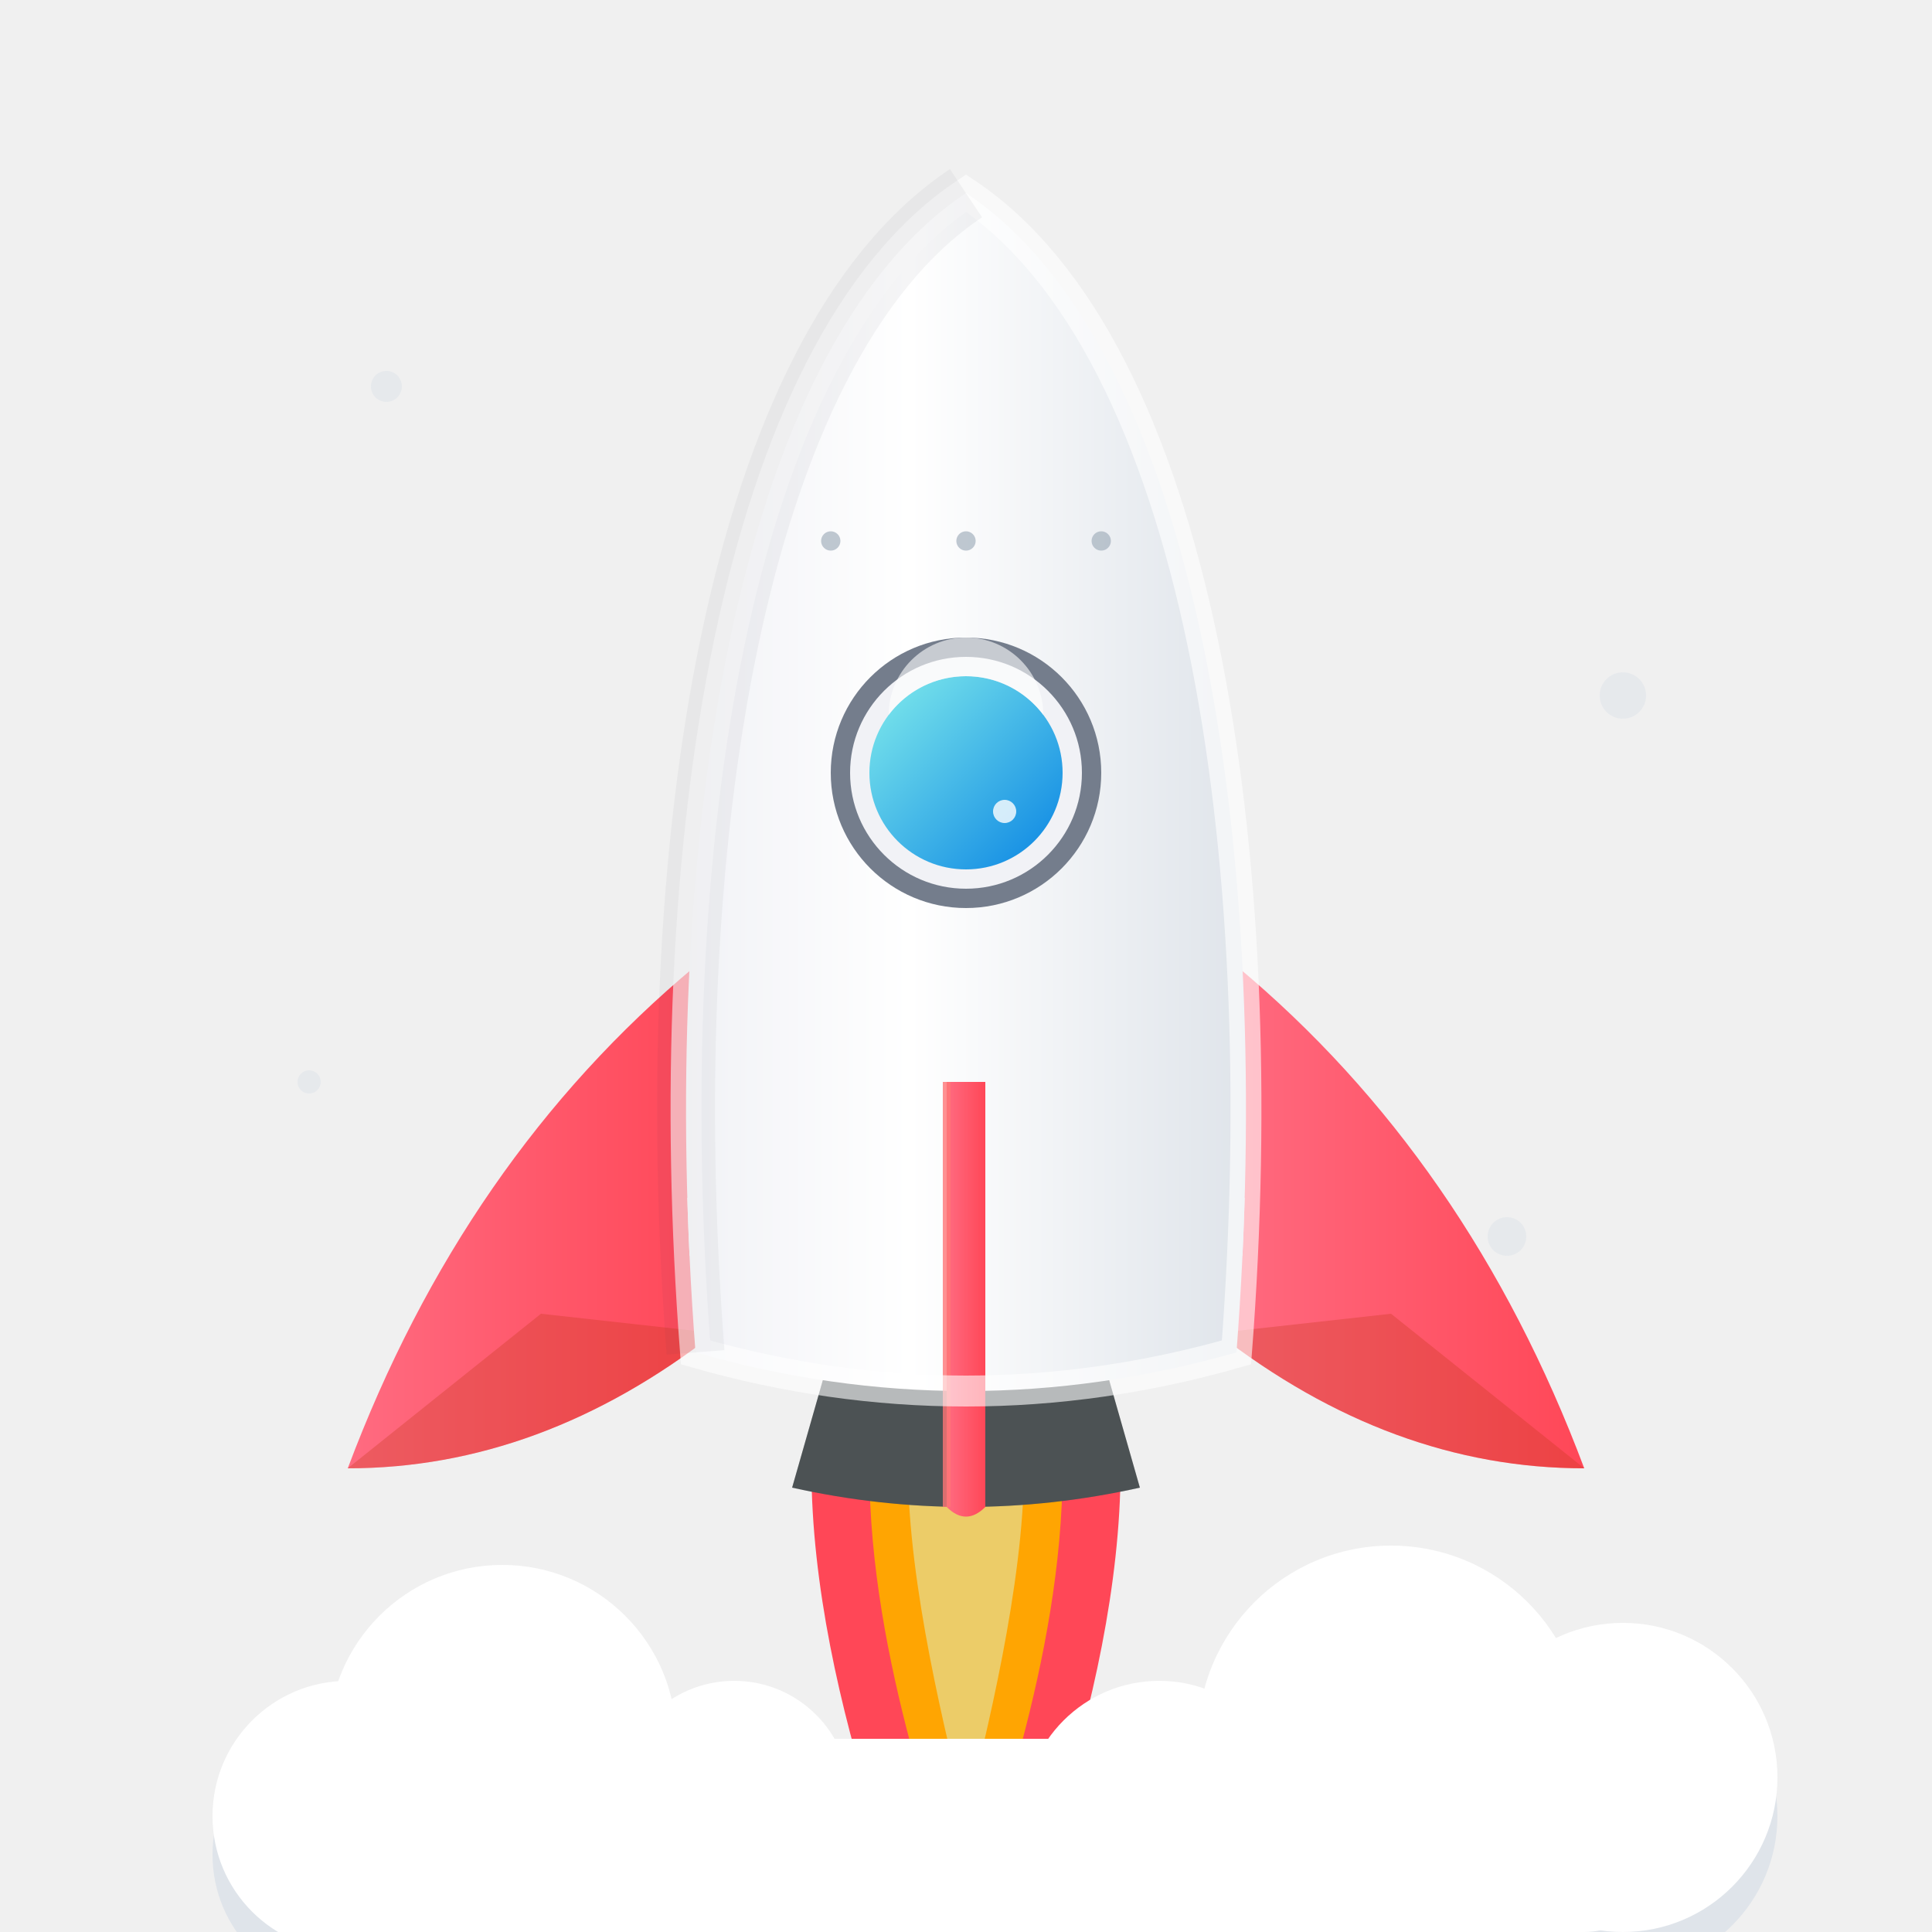
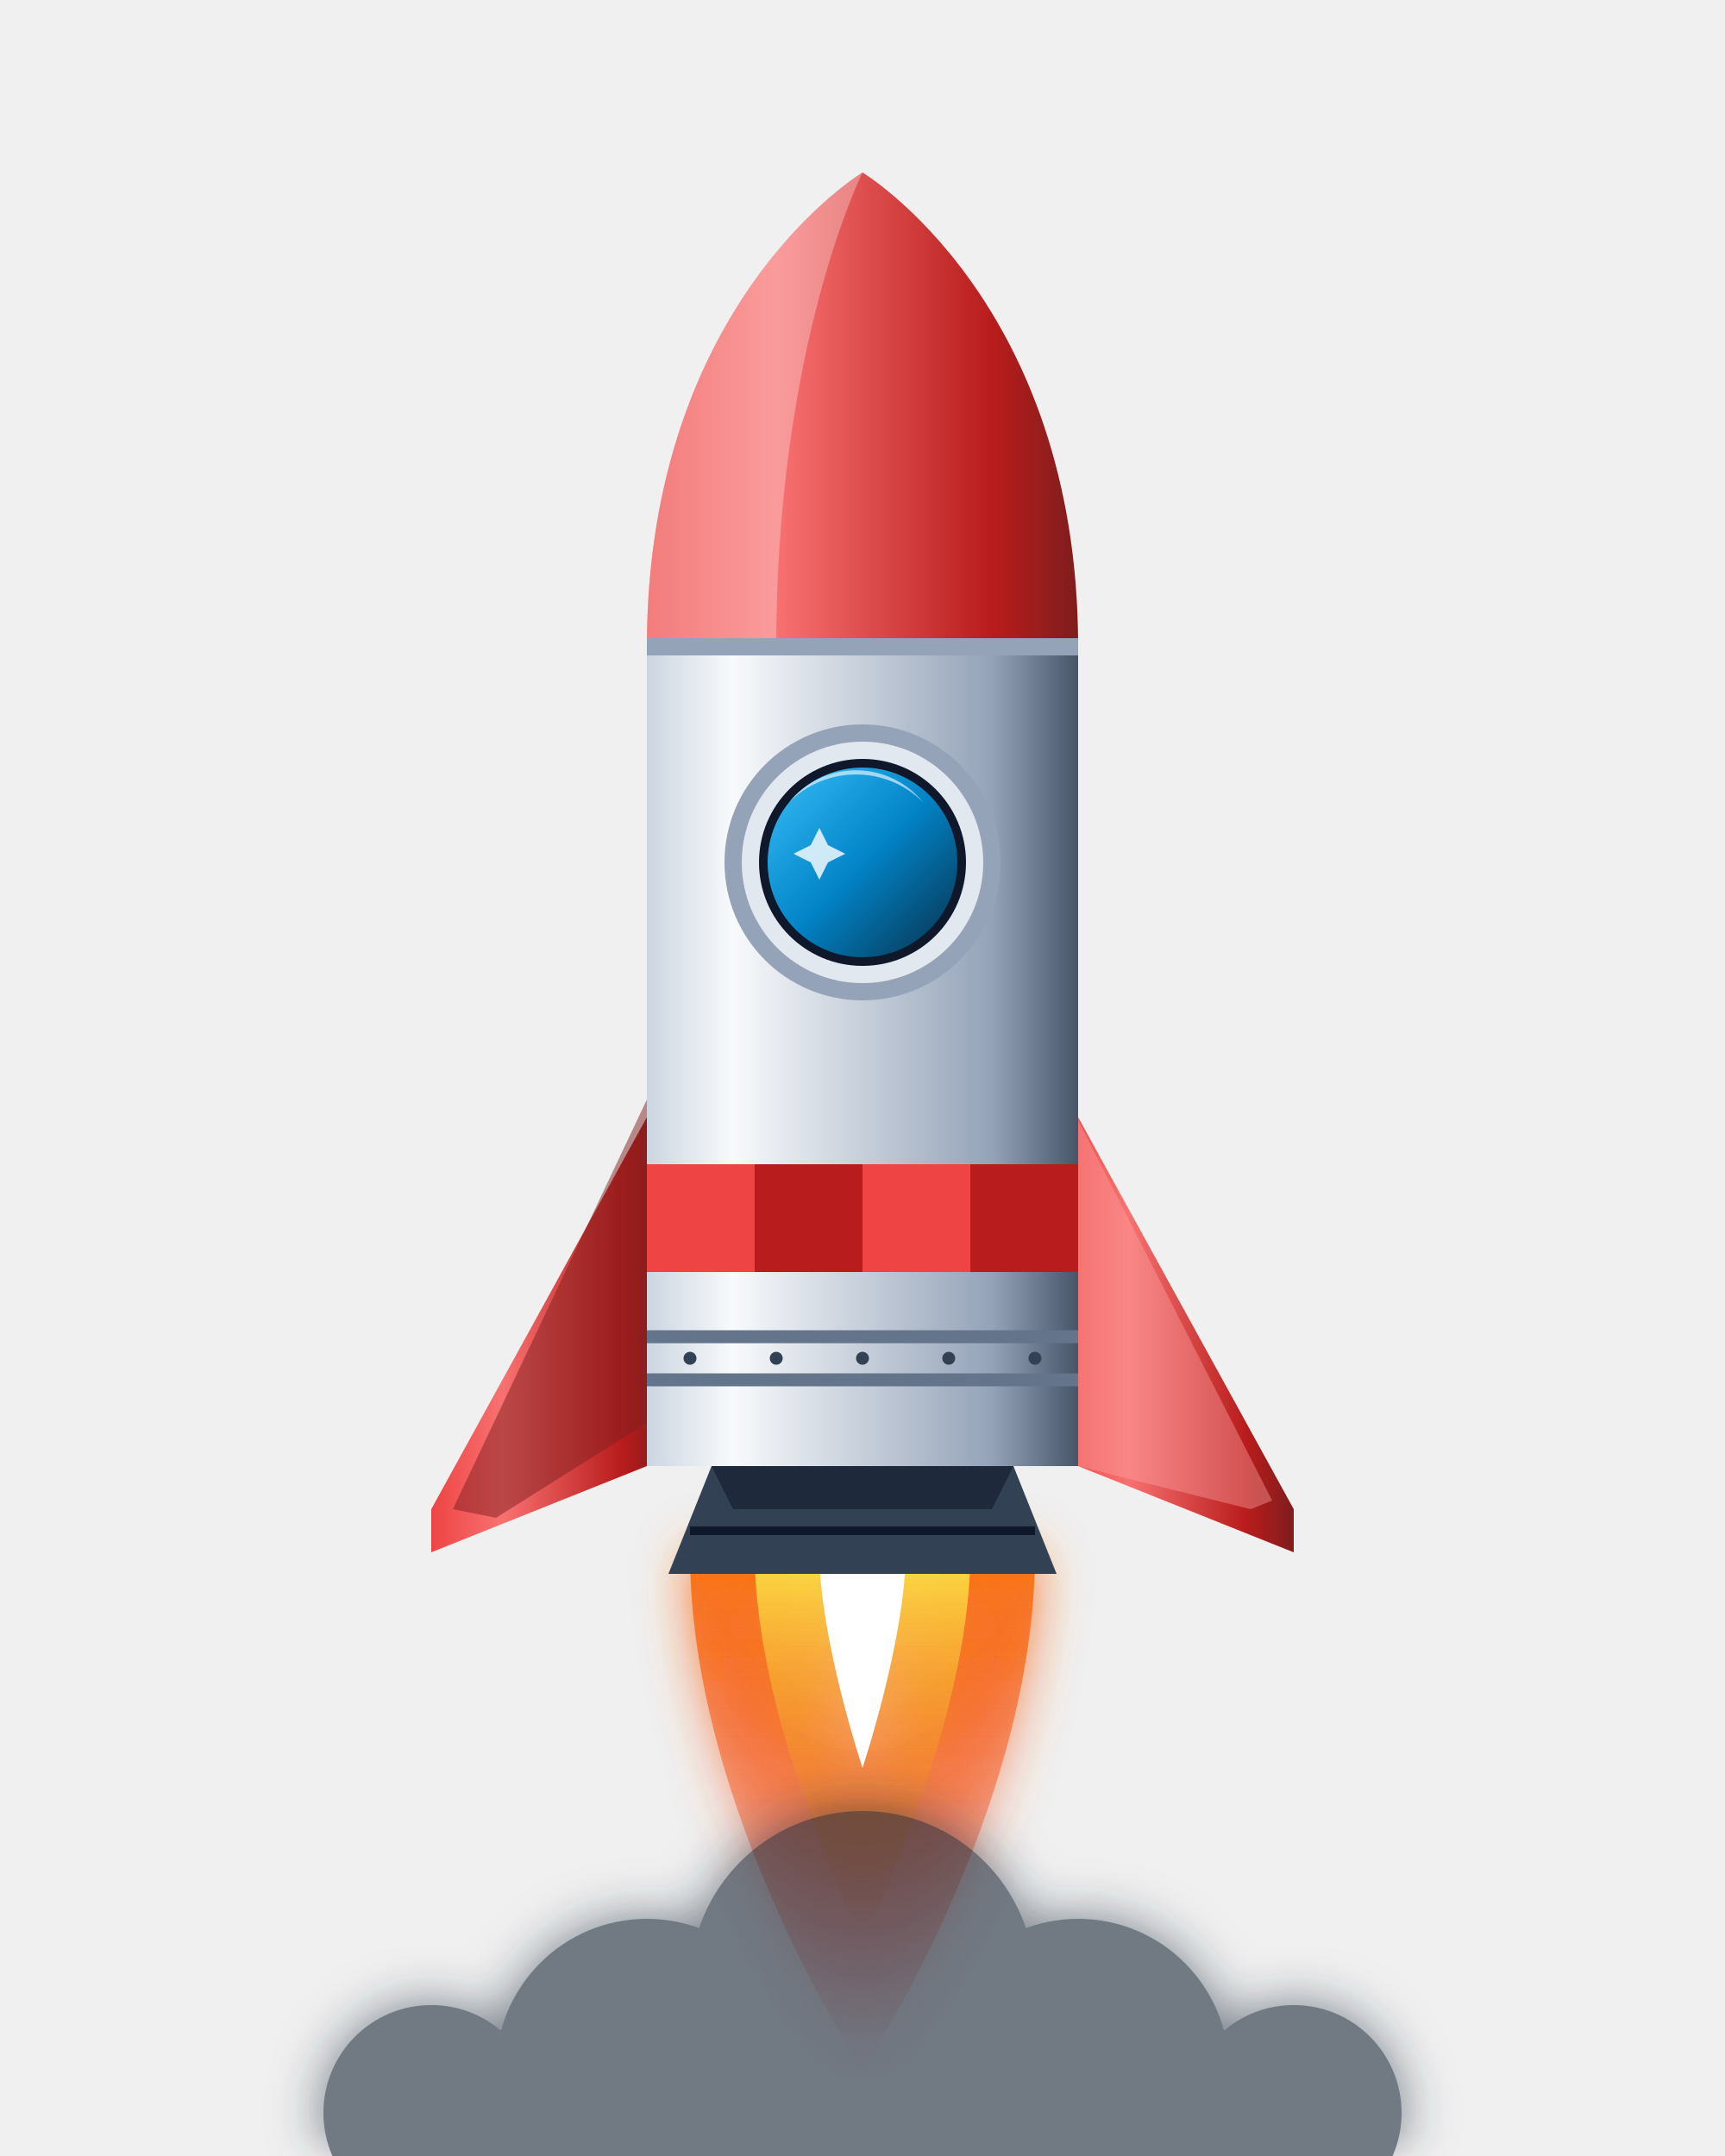
- <svg xmlns="http://www.w3.org/2000/svg" viewBox="0 0 500 500" width="500" height="500">
+ <svg xmlns="http://www.w3.org/2000/svg" viewBox="0 0 400 500">
  <defs>
-     <linearGradient id="rocketBody" x1="0%" y1="0%" x2="100%" y2="0%">
-       <stop offset="0%" stop-color="#F1F2F6" />
-       <stop offset="40%" stop-color="#FFFFFF" />
-       <stop offset="100%" stop-color="#DFE4EA" />
+     <linearGradient id="hullGrad" x1="0%" y1="0%" x2="100%" y2="0%">
+       <stop offset="0%" stop-color="#cbd5e1" />
+       <stop offset="20%" stop-color="#f8fafc" />
+       <stop offset="80%" stop-color="#94a3b8" />
+       <stop offset="100%" stop-color="#475569" />
    </linearGradient>
-     <linearGradient id="rocketRed" x1="0%" y1="0%" x2="100%" y2="0%">
-       <stop offset="0%" stop-color="#FF6B81" />
-       <stop offset="100%" stop-color="#FF4757" />
+     <linearGradient id="redGrad" x1="0%" y1="0%" x2="100%" y2="0%">
+       <stop offset="0%" stop-color="#ef4444" />
+       <stop offset="30%" stop-color="#f87171" />
+       <stop offset="80%" stop-color="#b91c1c" />
+       <stop offset="100%" stop-color="#7f1d1d" />
    </linearGradient>
-     <linearGradient id="windowGlass" x1="0%" y1="0%" x2="100%" y2="100%">
-       <stop offset="0%" stop-color="#81ECEC" />
-       <stop offset="100%" stop-color="#0984E3" />
+     <linearGradient id="glassGrad" x1="0%" y1="0%" x2="100%" y2="100%">
+       <stop offset="0%" stop-color="#38bdf8" />
+       <stop offset="50%" stop-color="#0284c7" />
+       <stop offset="100%" stop-color="#082f49" />
    </linearGradient>
-     <clipPath id="noseClip">
-       <rect x="0" y="0" width="500" height="130" />
-     </clipPath>
-     <clipPath id="stripeClip">
-       <rect x="0" y="310" width="500" height="15" />
-     </clipPath>
+     <linearGradient id="flameOuter" x1="0%" y1="0%" x2="0%" y2="100%">
+       <stop offset="0%" stop-color="#f97316" />
+       <stop offset="100%" stop-color="#ef4444" stop-opacity="0" />
+     </linearGradient>
+     <linearGradient id="flameInner" x1="0%" y1="0%" x2="0%" y2="100%">
+       <stop offset="0%" stop-color="#fde047" />
+       <stop offset="100%" stop-color="#ea580c" stop-opacity="0" />
+     </linearGradient>
+     <filter id="glow" x="-50%" y="-50%" width="200%" height="200%">
+       <feGaussianBlur stdDeviation="6" result="blur" />
+       <feComposite in="SourceGraphic" in2="blur" operator="over" />
+     </filter>
  </defs>
-   <circle cx="100" cy="100" r="4" fill="#DFE4EA" opacity="0.6" />
-   <circle cx="420" cy="180" r="6" fill="#DFE4EA" opacity="0.6" />
-   <circle cx="80" cy="280" r="3" fill="#DFE4EA" opacity="0.6" />
-   <circle cx="390" cy="320" r="5" fill="#DFE4EA" opacity="0.6" />
-   <g class="rocket-float">
-     <g class="flame-flicker">
-       <path d="M 210 380 C 210 440, 240 510, 250 530 C 260 510, 290 440, 290 380 Z" fill="#FF4757" />
-       <path d="M 225 380 C 225 430, 245 480, 250 500 C 255 480, 275 430, 275 380 Z" fill="#FFA502" />
-       <path d="M 235 380 C 235 410, 245 450, 250 470 C 255 450, 265 410, 265 380 Z" fill="#ECCC68" />
+   <g opacity="0.8">
+     <line x1="50" y1="0" x2="50" y2="60" class="streak s1" />
+     <line x1="120" y1="-20" x2="120" y2="80" class="streak s2" />
+     <line x1="280" y1="-40" x2="280" y2="30" class="streak s3" />
+     <line x1="350" y1="-10" x2="350" y2="60" class="streak s4" />
+     <line x1="80" y1="-50" x2="80" y2="20" class="streak s5" />
+     <line x1="320" y1="10" x2="320" y2="100" class="streak s6" />
+     <line x1="30" y1="0" x2="30" y2="80" class="streak s2" style="animation-delay: 0.3s;" />
+     <line x1="380" y1="-30" x2="380" y2="50" class="streak s5" style="animation-delay: 0.7s;" />
+     <line x1="100" y1="-10" x2="100" y2="30" class="streak s1" style="animation-delay: 0.9s;" />
+     <line x1="290" y1="-60" x2="290" y2="10" class="streak s4" style="animation-delay: 0.2s;" />
+   </g>
+   <g class="rocket-group">
+     <g filter="url(#glow)">
+       <path class="flame-outer" d="M 160 360 C 160 420, 200 480, 200 480 C 200 480, 240 420, 240 360 Z" fill="url(#flameOuter)" />
+       <path class="flame-inner" d="M 175 360 C 175 400, 200 450, 200 450 C 200 450, 225 400, 225 360 Z" fill="url(#flameInner)" />
+       <path class="flame-core" d="M 190 360 C 190 380, 200 410, 200 410 C 200 410, 210 380, 210 360 Z" fill="#ffffff" />
    </g>
-     <path d="M 215 350 L 205 385 Q 250 395 295 385 L 285 350 Z" fill="#2D3436" />
-     <path d="M 215 350 L 205 385 Q 250 395 295 385 L 285 350 Z" fill="#FFFFFF" opacity="0.15" />
-     <path d="M 180 250 Q 120 300 90 380 Q 140 380 185 345 Z" fill="url(#rocketRed)" />
-     <path d="M 140 340 L 90 380 Q 140 380 185 345 Z" fill="#C23616" opacity="0.3" />
-     <path d="M 320 250 Q 380 300 410 380 Q 360 380 315 345 Z" fill="url(#rocketRed)" />
-     <path d="M 360 340 L 410 380 Q 360 380 315 345 Z" fill="#C23616" opacity="0.3" />
-     <path id="rocketShape" d="M 250 50 C 310 90, 330 220, 320 350 Q 250 370 180 350 C 170 220, 190 90, 250 50 Z" fill="url(#rocketBody)" />
-     <use href="#rocketShape" fill="url(#rocketRed)" clip-path="url(#noseClip)" />
-     <use href="#rocketShape" fill="url(#rocketRed)" clip-path="url(#stripeClip)" />
-     <circle cx="250" cy="200" r="35" fill="#747D8C" />
-     <circle cx="250" cy="200" r="30" fill="#F1F2F6" />
-     <circle cx="250" cy="200" r="25" fill="url(#windowGlass)" />
-     <path d="M 230 185 A 25 25 0 0 1 270 185 A 15 15 0 0 0 230 185 Z" fill="#FFFFFF" opacity="0.6" />
-     <circle cx="260" cy="210" r="3" fill="#FFFFFF" opacity="0.8" />
-     <path d="M 245 280 L 245 390 Q 250 395 255 390 L 255 280 Z" fill="url(#rocketRed)" />
-     <path d="M 245 280 L 245 390" stroke="#FF7675" stroke-width="2" opacity="0.8" />
-     <path d="M 250 50 C 310 90, 330 220, 320 350 Q 250 370 180 350 C 170 220, 190 90, 250 50 Z" fill="none" stroke="#FFFFFF" stroke-width="8" stroke-linecap="round" opacity="0.6" />
-     <path d="M 250 50 C 190 90, 170 220, 180 350" fill="none" stroke="#2F3542" stroke-width="15" opacity="0.05" />
-     <circle cx="215" cy="140" r="2.5" fill="#A4B0BE" opacity="0.7" />
-     <circle cx="250" cy="140" r="2.5" fill="#A4B0BE" opacity="0.7" />
-     <circle cx="285" cy="140" r="2.5" fill="#A4B0BE" opacity="0.7" />
+     <polygon points="195,300 205,300 205,365 195,365" fill="url(#redGrad)" />
+     <polygon points="195,300 200,300 200,365 195,365" fill="#f87171" opacity="0.6" />
+     <path d="M 155 250 L 100 350 L 100 360 L 150 340 Z" fill="url(#redGrad)" />
+     <path d="M 150 255 L 105 350 L 115 352 L 150 330 Z" fill="#7f1d1d" opacity="0.5" />
+     <path d="M 245 250 L 300 350 L 300 360 L 250 340 Z" fill="url(#redGrad)" />
+     <path d="M 245 250 L 295 348 L 290 350 L 250 340 Z" fill="#fca5a5" opacity="0.4" />
+     <path d="M 165 340 L 235 340 L 245 365 L 155 365 Z" fill="#334155" />
+     <path d="M 165 340 L 235 340 L 230 350 L 170 350 Z" fill="#1e293b" />
+     <line x1="160" y1="355" x2="240" y2="355" stroke="#0f172a" stroke-width="2" />
+     <path d="M 150 150 C 150 150, 150 250, 150 340 L 250 340 C 250 250, 250 150, 250 150 Z" fill="url(#hullGrad)" />
+     <path d="M 150 150 C 150 70, 200 40, 200 40 C 200 40, 250 70, 250 150 Z" fill="url(#redGrad)" />
+     <path d="M 150 150 C 150 70, 200 40, 200 40 C 200 40, 180 80, 180 150 Z" fill="#ffffff" opacity="0.3" />
+     <line x1="150" y1="150" x2="250" y2="150" stroke="#94a3b8" stroke-width="4" />
+     <line x1="150" y1="310" x2="250" y2="310" stroke="#64748b" stroke-width="3" />
+     <line x1="150" y1="320" x2="250" y2="320" stroke="#64748b" stroke-width="3" />
+     <circle cx="160" cy="315" r="1.5" fill="#334155" />
+     <circle cx="180" cy="315" r="1.5" fill="#334155" />
+     <circle cx="200" cy="315" r="1.5" fill="#334155" />
+     <circle cx="220" cy="315" r="1.5" fill="#334155" />
+     <circle cx="240" cy="315" r="1.5" fill="#334155" />
+     <rect x="150" y="270" width="25" height="25" fill="#ef4444" />
+     <rect x="175" y="270" width="25" height="25" fill="#b91c1c" />
+     <rect x="200" y="270" width="25" height="25" fill="#ef4444" />
+     <rect x="225" y="270" width="25" height="25" fill="#b91c1c" />
+     <circle cx="200" cy="200" r="32" fill="#94a3b8" />
+     <circle cx="200" cy="200" r="28" fill="#e2e8f0" />
+     <circle cx="200" cy="200" r="24" fill="#0f172a" />
+     <circle cx="200" cy="200" r="22" fill="url(#glassGrad)" class="window-glow" />
+     <path d="M 183 186 A 22 22 0 0 1 214 186 A 20 20 0 0 0 183 186 Z" fill="#ffffff" opacity="0.6" />
+     <polygon points="190,192 192,196 196,198 192,200 190,204 188,200 184,198 188,196" fill="#ffffff" opacity="0.8" />
  </g>
-   <g fill="#DFE4EA" transform="translate(0, 10)">
-     <circle cx="130" cy="450" r="45" />
-     <circle cx="90" cy="470" r="35" />
-     <circle cx="190" cy="465" r="30" />
-     <circle cx="360" cy="450" r="50" />
-     <circle cx="420" cy="460" r="40" />
-     <circle cx="300" cy="470" r="35" />
-     <rect x="80" y="450" width="350" height="50" rx="20" />
-   </g>
-   <g fill="#FFFFFF">
-     <circle cx="130" cy="450" r="45" />
-     <circle cx="90" cy="470" r="35" />
-     <circle cx="190" cy="465" r="30" />
-     <circle cx="360" cy="450" r="50" />
-     <circle cx="420" cy="460" r="40" />
-     <circle cx="300" cy="470" r="35" />
-     <rect x="80" y="450" width="350" height="50" rx="20" />
+   <g class="smoke-group" opacity="0.6" fill="#1e293b" filter="url(#glow)">
+     <circle cx="200" cy="460" r="40" />
+     <circle cx="150" cy="480" r="35" />
+     <circle cx="250" cy="480" r="35" />
+     <circle cx="100" cy="490" r="25" />
+     <circle cx="300" cy="490" r="25" />
+     <circle cx="180" cy="490" r="45" />
+     <circle cx="220" cy="490" r="45" />
  </g>
</svg>
